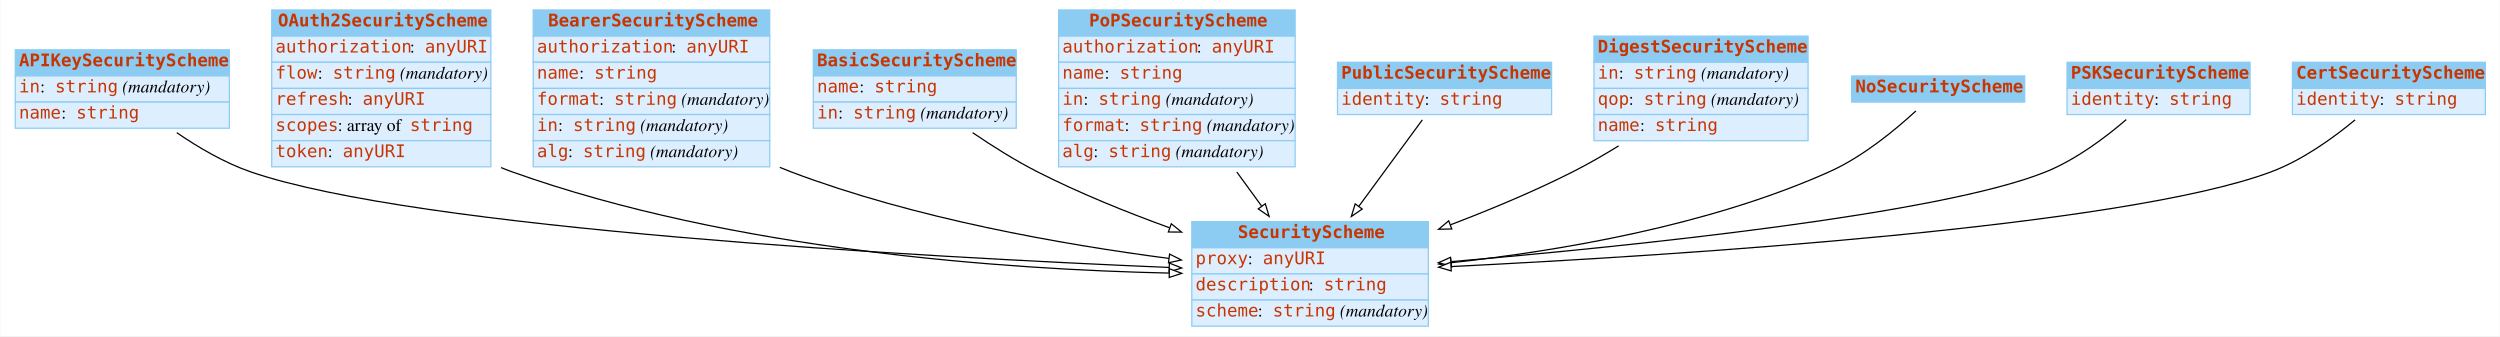
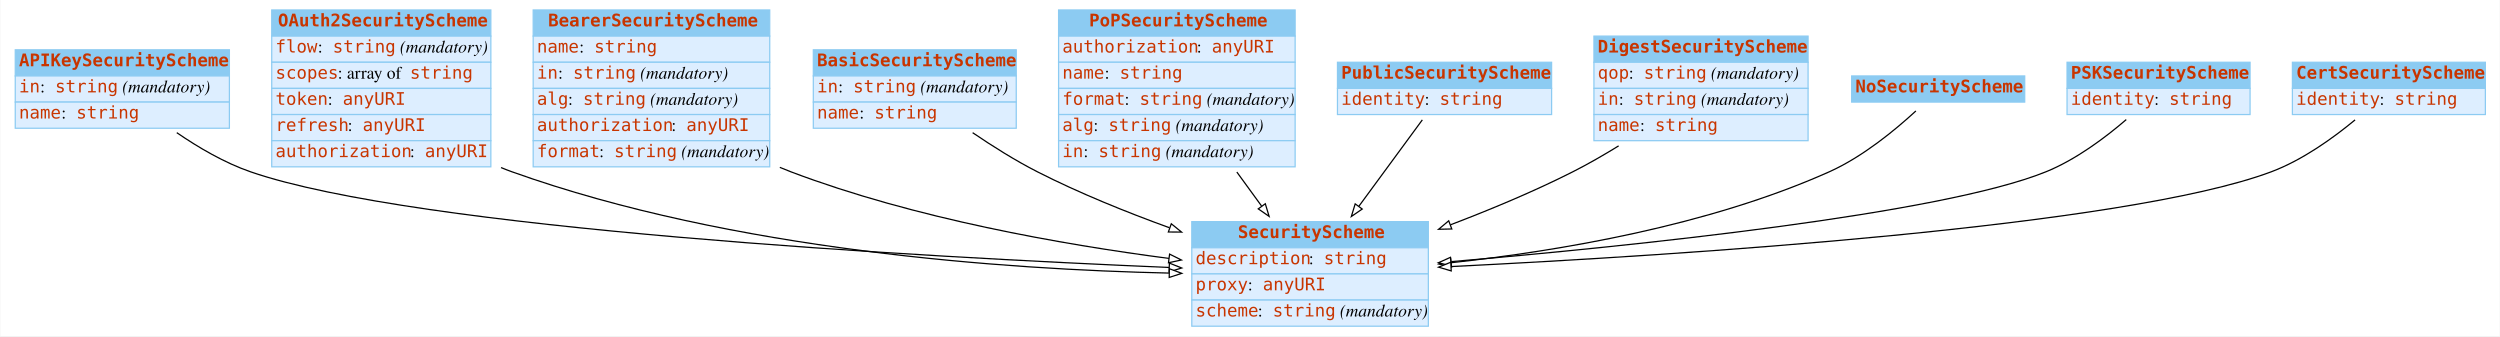
<svg xmlns="http://www.w3.org/2000/svg" width="2008pt" height="270pt" viewBox="0.00 0.00 2007.50 270.00">
  <g id="graph0" class="graph" transform="scale(1 1) rotate(0) translate(4 266)">
    <polygon fill="white" stroke="none" points="-4,4 -4,-266 2003.5,-266 2003.5,4 -4,4" />
    <g id="node1" class="node">
      <polygon fill="#8ccbf2" stroke="none" points="8,-205 8,-226 180,-226 180,-205 8,-205" />
      <polygon fill="none" stroke="#8ccbf2" points="8,-205 8,-226 180,-226 180,-205 8,-205" />
      <text text-anchor="start" x="11" y="-212.8" font-family="mono" font-weight="bold" font-size="14.00" fill="#c83500">APIKeySecurityScheme</text>
      <polygon fill="#ddeeff" stroke="none" points="8,-184 8,-205 180,-205 180,-184 8,-184" />
      <polygon fill="none" stroke="#8ccbf2" points="8,-184 8,-205 180,-205 180,-184 8,-184" />
      <text text-anchor="start" x="11" y="-191.8" font-family="mono" font-size="14.00" fill="#c83500">in</text>
      <text text-anchor="start" x="28" y="-191.8" font-family="Times,serif" font-size="14.00"> : </text>
      <text text-anchor="start" x="40" y="-191.8" font-family="mono" font-size="14.00" fill="#c83500">string</text>
      <text text-anchor="start" x="90" y="-191.8" font-family="Times,serif" font-size="14.00"> </text>
      <text text-anchor="start" x="94" y="-191.8" font-family="Times,serif" font-style="italic" font-size="14.00">(mandatory)</text>
      <polygon fill="#ddeeff" stroke="none" points="8,-163 8,-184 180,-184 180,-163 8,-163" />
      <polygon fill="none" stroke="#8ccbf2" points="8,-163 8,-184 180,-184 180,-163 8,-163" />
      <text text-anchor="start" x="11" y="-170.8" font-family="mono" font-size="14.00" fill="#c83500">name</text>
      <text text-anchor="start" x="45" y="-170.8" font-family="Times,serif" font-size="14.00"> : </text>
      <text text-anchor="start" x="57" y="-170.8" font-family="mono" font-size="14.00" fill="#c83500">string</text>
    </g>
    <g id="node3" class="node">
      <polygon fill="#8ccbf2" stroke="none" points="953,-67 953,-88 1143,-88 1143,-67 953,-67" />
      <polygon fill="none" stroke="#8ccbf2" points="953,-67 953,-88 1143,-88 1143,-67 953,-67" />
      <text text-anchor="start" x="990" y="-74.8" font-family="mono" font-weight="bold" font-size="14.00" fill="#c83500">SecurityScheme</text>
      <polygon fill="#ddeeff" stroke="none" points="953,-46 953,-67 1143,-67 1143,-46 953,-46" />
      <polygon fill="none" stroke="#8ccbf2" points="953,-46 953,-67 1143,-67 1143,-46 953,-46" />
-       <text text-anchor="start" x="956" y="-53.8" font-family="mono" font-size="14.00" fill="#c83500">proxy</text>
-       <text text-anchor="start" x="998" y="-53.8" font-family="Times,serif" font-size="14.00"> : </text>
-       <text text-anchor="start" x="1010" y="-53.8" font-family="mono" font-size="14.00" fill="#c83500">anyURI</text>
+       <text text-anchor="start" x="956" y="-53.8" font-family="mono" font-size="14.00" fill="#c83500">description</text>
+       <text text-anchor="start" x="1047" y="-53.8" font-family="Times,serif" font-size="14.00"> : </text>
+       <text text-anchor="start" x="1059" y="-53.8" font-family="mono" font-size="14.00" fill="#c83500">string</text>
      <polygon fill="#ddeeff" stroke="none" points="953,-25 953,-46 1143,-46 1143,-25 953,-25" />
      <polygon fill="none" stroke="#8ccbf2" points="953,-25 953,-46 1143,-46 1143,-25 953,-25" />
-       <text text-anchor="start" x="956" y="-32.8" font-family="mono" font-size="14.00" fill="#c83500">description</text>
-       <text text-anchor="start" x="1047" y="-32.8" font-family="Times,serif" font-size="14.00"> : </text>
-       <text text-anchor="start" x="1059" y="-32.8" font-family="mono" font-size="14.00" fill="#c83500">string</text>
+       <text text-anchor="start" x="956" y="-32.8" font-family="mono" font-size="14.00" fill="#c83500">proxy</text>
+       <text text-anchor="start" x="998" y="-32.8" font-family="Times,serif" font-size="14.00"> : </text>
+       <text text-anchor="start" x="1010" y="-32.8" font-family="mono" font-size="14.00" fill="#c83500">anyURI</text>
      <polygon fill="#ddeeff" stroke="none" points="953,-4 953,-25 1143,-25 1143,-4 953,-4" />
      <polygon fill="none" stroke="#8ccbf2" points="953,-4 953,-25 1143,-25 1143,-4 953,-4" />
      <text text-anchor="start" x="956" y="-11.8" font-family="mono" font-size="14.00" fill="#c83500">scheme</text>
      <text text-anchor="start" x="1006" y="-11.8" font-family="Times,serif" font-size="14.00"> : </text>
      <text text-anchor="start" x="1018" y="-11.8" font-family="mono" font-size="14.00" fill="#c83500">string</text>
      <text text-anchor="start" x="1068" y="-11.8" font-family="Times,serif" font-size="14.00"> </text>
      <text text-anchor="start" x="1072" y="-11.8" font-family="Times,serif" font-style="italic" font-size="14.00">(mandatory)</text>
    </g>
-     <g id="edge6" class="edge">
+     <g id="edge7" class="edge">
      <path fill="none" stroke="black" d="M137.733,-159.45C155.207,-147.451 176.121,-135.207 197,-128 330.409,-81.949 735.308,-59.615 934.658,-51.176" />
      <polygon fill="white" stroke="black" points="935.022,-54.664 944.867,-50.749 934.729,-47.67 935.022,-54.664" />
    </g>
    <g id="node2" class="node">
      <polygon fill="#8ccbf2" stroke="none" points="214,-237 214,-258 390,-258 390,-237 214,-237" />
      <polygon fill="none" stroke="#8ccbf2" points="214,-237 214,-258 390,-258 390,-237 214,-237" />
      <text text-anchor="start" x="219" y="-244.8" font-family="mono" font-weight="bold" font-size="14.00" fill="#c83500">OAuth2SecurityScheme</text>
      <polygon fill="#ddeeff" stroke="none" points="214,-216 214,-237 390,-237 390,-216 214,-216" />
      <polygon fill="none" stroke="#8ccbf2" points="214,-216 214,-237 390,-237 390,-216 214,-216" />
-       <text text-anchor="start" x="217" y="-223.8" font-family="mono" font-size="14.00" fill="#c83500">authorization</text>
-       <text text-anchor="start" x="325" y="-223.8" font-family="Times,serif" font-size="14.00"> : </text>
-       <text text-anchor="start" x="337" y="-223.8" font-family="mono" font-size="14.00" fill="#c83500">anyURI</text>
+       <text text-anchor="start" x="217" y="-223.8" font-family="mono" font-size="14.00" fill="#c83500">flow</text>
+       <text text-anchor="start" x="251" y="-223.8" font-family="Times,serif" font-size="14.00"> : </text>
+       <text text-anchor="start" x="263" y="-223.8" font-family="mono" font-size="14.00" fill="#c83500">string</text>
+       <text text-anchor="start" x="313" y="-223.8" font-family="Times,serif" font-size="14.00"> </text>
+       <text text-anchor="start" x="317" y="-223.8" font-family="Times,serif" font-style="italic" font-size="14.00">(mandatory)</text>
      <polygon fill="#ddeeff" stroke="none" points="214,-195 214,-216 390,-216 390,-195 214,-195" />
      <polygon fill="none" stroke="#8ccbf2" points="214,-195 214,-216 390,-216 390,-195 214,-195" />
-       <text text-anchor="start" x="217" y="-202.8" font-family="mono" font-size="14.00" fill="#c83500">flow</text>
-       <text text-anchor="start" x="251" y="-202.8" font-family="Times,serif" font-size="14.00"> : </text>
-       <text text-anchor="start" x="263" y="-202.8" font-family="mono" font-size="14.00" fill="#c83500">string</text>
-       <text text-anchor="start" x="313" y="-202.8" font-family="Times,serif" font-size="14.00"> </text>
-       <text text-anchor="start" x="317" y="-202.8" font-family="Times,serif" font-style="italic" font-size="14.00">(mandatory)</text>
+       <text text-anchor="start" x="217" y="-202.8" font-family="mono" font-size="14.00" fill="#c83500">scopes</text>
+       <text text-anchor="start" x="267" y="-202.8" font-family="Times,serif" font-size="14.00"> : array of </text>
+       <text text-anchor="start" x="325" y="-202.8" font-family="mono" font-size="14.00" fill="#c83500">string</text>
      <polygon fill="#ddeeff" stroke="none" points="214,-174 214,-195 390,-195 390,-174 214,-174" />
      <polygon fill="none" stroke="#8ccbf2" points="214,-174 214,-195 390,-195 390,-174 214,-174" />
-       <text text-anchor="start" x="217" y="-181.8" font-family="mono" font-size="14.00" fill="#c83500">refresh</text>
-       <text text-anchor="start" x="275" y="-181.8" font-family="Times,serif" font-size="14.00"> : </text>
-       <text text-anchor="start" x="287" y="-181.8" font-family="mono" font-size="14.00" fill="#c83500">anyURI</text>
+       <text text-anchor="start" x="217" y="-181.8" font-family="mono" font-size="14.00" fill="#c83500">token</text>
+       <text text-anchor="start" x="259" y="-181.8" font-family="Times,serif" font-size="14.00"> : </text>
+       <text text-anchor="start" x="271" y="-181.8" font-family="mono" font-size="14.00" fill="#c83500">anyURI</text>
      <polygon fill="#ddeeff" stroke="none" points="214,-153 214,-174 390,-174 390,-153 214,-153" />
      <polygon fill="none" stroke="#8ccbf2" points="214,-153 214,-174 390,-174 390,-153 214,-153" />
-       <text text-anchor="start" x="217" y="-160.8" font-family="mono" font-size="14.00" fill="#c83500">scopes</text>
-       <text text-anchor="start" x="267" y="-160.8" font-family="Times,serif" font-size="14.00"> : array of </text>
-       <text text-anchor="start" x="325" y="-160.8" font-family="mono" font-size="14.00" fill="#c83500">string</text>
+       <text text-anchor="start" x="217" y="-160.8" font-family="mono" font-size="14.00" fill="#c83500">refresh</text>
+       <text text-anchor="start" x="275" y="-160.8" font-family="Times,serif" font-size="14.00"> : </text>
+       <text text-anchor="start" x="287" y="-160.8" font-family="mono" font-size="14.00" fill="#c83500">anyURI</text>
      <polygon fill="#ddeeff" stroke="none" points="214,-132 214,-153 390,-153 390,-132 214,-132" />
      <polygon fill="none" stroke="#8ccbf2" points="214,-132 214,-153 390,-153 390,-132 214,-132" />
-       <text text-anchor="start" x="217" y="-139.8" font-family="mono" font-size="14.00" fill="#c83500">token</text>
-       <text text-anchor="start" x="259" y="-139.8" font-family="Times,serif" font-size="14.00"> : </text>
-       <text text-anchor="start" x="271" y="-139.8" font-family="mono" font-size="14.00" fill="#c83500">anyURI</text>
-     </g>
-     <g id="edge1" class="edge">
+       <text text-anchor="start" x="217" y="-139.8" font-family="mono" font-size="14.00" fill="#c83500">authorization</text>
+       <text text-anchor="start" x="325" y="-139.8" font-family="Times,serif" font-size="14.00"> : </text>
+       <text text-anchor="start" x="337" y="-139.8" font-family="mono" font-size="14.00" fill="#c83500">anyURI</text>
+     </g>
+     <g id="edge5" class="edge">
      <path fill="none" stroke="black" d="M398.179,-131.418C401.117,-130.195 404.06,-129.051 407,-128 584.053,-64.686 804.082,-49.558 934.887,-46.659" />
      <polygon fill="white" stroke="black" points="934.999,-50.157 944.926,-46.456 934.858,-43.159 934.999,-50.157" />
    </g>
    <g id="node4" class="node">
      <polygon fill="#8ccbf2" stroke="none" points="424,-237 424,-258 614,-258 614,-237 424,-237" />
      <polygon fill="none" stroke="#8ccbf2" points="424,-237 424,-258 614,-258 614,-237 424,-237" />
      <text text-anchor="start" x="436" y="-244.8" font-family="mono" font-weight="bold" font-size="14.00" fill="#c83500">BearerSecurityScheme</text>
      <polygon fill="#ddeeff" stroke="none" points="424,-216 424,-237 614,-237 614,-216 424,-216" />
      <polygon fill="none" stroke="#8ccbf2" points="424,-216 424,-237 614,-237 614,-216 424,-216" />
-       <text text-anchor="start" x="427" y="-223.8" font-family="mono" font-size="14.00" fill="#c83500">authorization</text>
-       <text text-anchor="start" x="535" y="-223.8" font-family="Times,serif" font-size="14.00"> : </text>
-       <text text-anchor="start" x="547" y="-223.8" font-family="mono" font-size="14.00" fill="#c83500">anyURI</text>
+       <text text-anchor="start" x="427" y="-223.8" font-family="mono" font-size="14.00" fill="#c83500">name</text>
+       <text text-anchor="start" x="461" y="-223.8" font-family="Times,serif" font-size="14.00"> : </text>
+       <text text-anchor="start" x="473" y="-223.8" font-family="mono" font-size="14.00" fill="#c83500">string</text>
      <polygon fill="#ddeeff" stroke="none" points="424,-195 424,-216 614,-216 614,-195 424,-195" />
      <polygon fill="none" stroke="#8ccbf2" points="424,-195 424,-216 614,-216 614,-195 424,-195" />
-       <text text-anchor="start" x="427" y="-202.8" font-family="mono" font-size="14.00" fill="#c83500">name</text>
-       <text text-anchor="start" x="461" y="-202.8" font-family="Times,serif" font-size="14.00"> : </text>
-       <text text-anchor="start" x="473" y="-202.8" font-family="mono" font-size="14.00" fill="#c83500">string</text>
+       <text text-anchor="start" x="427" y="-202.8" font-family="mono" font-size="14.00" fill="#c83500">in</text>
+       <text text-anchor="start" x="444" y="-202.8" font-family="Times,serif" font-size="14.00"> : </text>
+       <text text-anchor="start" x="456" y="-202.8" font-family="mono" font-size="14.00" fill="#c83500">string</text>
+       <text text-anchor="start" x="506" y="-202.8" font-family="Times,serif" font-size="14.00"> </text>
+       <text text-anchor="start" x="510" y="-202.8" font-family="Times,serif" font-style="italic" font-size="14.00">(mandatory)</text>
      <polygon fill="#ddeeff" stroke="none" points="424,-174 424,-195 614,-195 614,-174 424,-174" />
      <polygon fill="none" stroke="#8ccbf2" points="424,-174 424,-195 614,-195 614,-174 424,-174" />
-       <text text-anchor="start" x="427" y="-181.8" font-family="mono" font-size="14.00" fill="#c83500">format</text>
-       <text text-anchor="start" x="477" y="-181.8" font-family="Times,serif" font-size="14.00"> : </text>
-       <text text-anchor="start" x="489" y="-181.8" font-family="mono" font-size="14.00" fill="#c83500">string</text>
-       <text text-anchor="start" x="539" y="-181.8" font-family="Times,serif" font-size="14.00"> </text>
-       <text text-anchor="start" x="543" y="-181.8" font-family="Times,serif" font-style="italic" font-size="14.00">(mandatory)</text>
+       <text text-anchor="start" x="427" y="-181.8" font-family="mono" font-size="14.00" fill="#c83500">alg</text>
+       <text text-anchor="start" x="452" y="-181.8" font-family="Times,serif" font-size="14.00"> : </text>
+       <text text-anchor="start" x="464" y="-181.8" font-family="mono" font-size="14.00" fill="#c83500">string</text>
+       <text text-anchor="start" x="514" y="-181.8" font-family="Times,serif" font-size="14.00"> </text>
+       <text text-anchor="start" x="518" y="-181.8" font-family="Times,serif" font-style="italic" font-size="14.00">(mandatory)</text>
      <polygon fill="#ddeeff" stroke="none" points="424,-153 424,-174 614,-174 614,-153 424,-153" />
      <polygon fill="none" stroke="#8ccbf2" points="424,-153 424,-174 614,-174 614,-153 424,-153" />
-       <text text-anchor="start" x="427" y="-160.8" font-family="mono" font-size="14.00" fill="#c83500">in</text>
-       <text text-anchor="start" x="444" y="-160.8" font-family="Times,serif" font-size="14.00"> : </text>
-       <text text-anchor="start" x="456" y="-160.8" font-family="mono" font-size="14.00" fill="#c83500">string</text>
-       <text text-anchor="start" x="506" y="-160.8" font-family="Times,serif" font-size="14.00"> </text>
-       <text text-anchor="start" x="510" y="-160.8" font-family="Times,serif" font-style="italic" font-size="14.00">(mandatory)</text>
+       <text text-anchor="start" x="427" y="-160.8" font-family="mono" font-size="14.00" fill="#c83500">authorization</text>
+       <text text-anchor="start" x="535" y="-160.8" font-family="Times,serif" font-size="14.00"> : </text>
+       <text text-anchor="start" x="547" y="-160.8" font-family="mono" font-size="14.00" fill="#c83500">anyURI</text>
      <polygon fill="#ddeeff" stroke="none" points="424,-132 424,-153 614,-153 614,-132 424,-132" />
      <polygon fill="none" stroke="#8ccbf2" points="424,-132 424,-153 614,-153 614,-132 424,-132" />
-       <text text-anchor="start" x="427" y="-139.8" font-family="mono" font-size="14.00" fill="#c83500">alg</text>
-       <text text-anchor="start" x="452" y="-139.8" font-family="Times,serif" font-size="14.00"> : </text>
-       <text text-anchor="start" x="464" y="-139.8" font-family="mono" font-size="14.00" fill="#c83500">string</text>
-       <text text-anchor="start" x="514" y="-139.8" font-family="Times,serif" font-size="14.00"> </text>
-       <text text-anchor="start" x="518" y="-139.8" font-family="Times,serif" font-style="italic" font-size="14.00">(mandatory)</text>
-     </g>
-     <g id="edge4" class="edge">
+       <text text-anchor="start" x="427" y="-139.8" font-family="mono" font-size="14.00" fill="#c83500">format</text>
+       <text text-anchor="start" x="477" y="-139.8" font-family="Times,serif" font-size="14.00"> : </text>
+       <text text-anchor="start" x="489" y="-139.8" font-family="mono" font-size="14.00" fill="#c83500">string</text>
+       <text text-anchor="start" x="539" y="-139.8" font-family="Times,serif" font-size="14.00"> </text>
+       <text text-anchor="start" x="543" y="-139.8" font-family="Times,serif" font-style="italic" font-size="14.00">(mandatory)</text>
+     </g>
+     <g id="edge2" class="edge">
      <path fill="none" stroke="black" d="M622.111,-131.572C625.079,-130.314 628.045,-129.12 631,-128 730.01,-90.486 849.116,-69.573 934.64,-58.44" />
      <polygon fill="white" stroke="black" points="935.161,-61.902 944.637,-57.163 934.275,-54.959 935.161,-61.902" />
    </g>
    <g id="node5" class="node">
      <polygon fill="#8ccbf2" stroke="none" points="649,-205 649,-226 812,-226 812,-205 649,-205" />
      <polygon fill="none" stroke="#8ccbf2" points="649,-205 649,-226 812,-226 812,-205 649,-205" />
      <text text-anchor="start" x="652" y="-212.8" font-family="mono" font-weight="bold" font-size="14.00" fill="#c83500">BasicSecurityScheme</text>
      <polygon fill="#ddeeff" stroke="none" points="649,-184 649,-205 812,-205 812,-184 649,-184" />
      <polygon fill="none" stroke="#8ccbf2" points="649,-184 649,-205 812,-205 812,-184 649,-184" />
-       <text text-anchor="start" x="652" y="-191.8" font-family="mono" font-size="14.00" fill="#c83500">name</text>
-       <text text-anchor="start" x="686" y="-191.8" font-family="Times,serif" font-size="14.00"> : </text>
-       <text text-anchor="start" x="698" y="-191.8" font-family="mono" font-size="14.00" fill="#c83500">string</text>
+       <text text-anchor="start" x="652" y="-191.8" font-family="mono" font-size="14.00" fill="#c83500">in</text>
+       <text text-anchor="start" x="669" y="-191.8" font-family="Times,serif" font-size="14.00"> : </text>
+       <text text-anchor="start" x="681" y="-191.8" font-family="mono" font-size="14.00" fill="#c83500">string</text>
+       <text text-anchor="start" x="731" y="-191.8" font-family="Times,serif" font-size="14.00"> </text>
+       <text text-anchor="start" x="735" y="-191.8" font-family="Times,serif" font-style="italic" font-size="14.00">(mandatory)</text>
      <polygon fill="#ddeeff" stroke="none" points="649,-163 649,-184 812,-184 812,-163 649,-163" />
      <polygon fill="none" stroke="#8ccbf2" points="649,-163 649,-184 812,-184 812,-163 649,-163" />
-       <text text-anchor="start" x="652" y="-170.8" font-family="mono" font-size="14.00" fill="#c83500">in</text>
-       <text text-anchor="start" x="669" y="-170.8" font-family="Times,serif" font-size="14.00"> : </text>
-       <text text-anchor="start" x="681" y="-170.8" font-family="mono" font-size="14.00" fill="#c83500">string</text>
-       <text text-anchor="start" x="731" y="-170.8" font-family="Times,serif" font-size="14.00"> </text>
-       <text text-anchor="start" x="735" y="-170.8" font-family="Times,serif" font-style="italic" font-size="14.00">(mandatory)</text>
-     </g>
-     <g id="edge9" class="edge">
+       <text text-anchor="start" x="652" y="-170.8" font-family="mono" font-size="14.00" fill="#c83500">name</text>
+       <text text-anchor="start" x="686" y="-170.8" font-family="Times,serif" font-size="14.00"> : </text>
+       <text text-anchor="start" x="698" y="-170.8" font-family="mono" font-size="14.00" fill="#c83500">string</text>
+     </g>
+     <g id="edge10" class="edge">
      <path fill="none" stroke="black" d="M776.969,-159.431C792.99,-148.532 811.33,-137.001 829,-128 862.43,-110.971 900.312,-95.668 935.056,-83.069" />
      <polygon fill="white" stroke="black" points="936.535,-86.257 944.767,-79.588 934.172,-79.668 936.535,-86.257" />
    </g>
    <g id="node6" class="node">
      <polygon fill="#8ccbf2" stroke="none" points="846,-237 846,-258 1036,-258 1036,-237 846,-237" />
      <polygon fill="none" stroke="#8ccbf2" points="846,-237 846,-258 1036,-258 1036,-237 846,-237" />
      <text text-anchor="start" x="870.5" y="-244.8" font-family="mono" font-weight="bold" font-size="14.00" fill="#c83500">PoPSecurityScheme</text>
      <polygon fill="#ddeeff" stroke="none" points="846,-216 846,-237 1036,-237 1036,-216 846,-216" />
      <polygon fill="none" stroke="#8ccbf2" points="846,-216 846,-237 1036,-237 1036,-216 846,-216" />
      <text text-anchor="start" x="849" y="-223.8" font-family="mono" font-size="14.00" fill="#c83500">authorization</text>
      <text text-anchor="start" x="957" y="-223.8" font-family="Times,serif" font-size="14.00"> : </text>
      <text text-anchor="start" x="969" y="-223.8" font-family="mono" font-size="14.00" fill="#c83500">anyURI</text>
      <polygon fill="#ddeeff" stroke="none" points="846,-195 846,-216 1036,-216 1036,-195 846,-195" />
      <polygon fill="none" stroke="#8ccbf2" points="846,-195 846,-216 1036,-216 1036,-195 846,-195" />
      <text text-anchor="start" x="849" y="-202.8" font-family="mono" font-size="14.00" fill="#c83500">name</text>
      <text text-anchor="start" x="883" y="-202.8" font-family="Times,serif" font-size="14.00"> : </text>
      <text text-anchor="start" x="895" y="-202.8" font-family="mono" font-size="14.00" fill="#c83500">string</text>
      <polygon fill="#ddeeff" stroke="none" points="846,-174 846,-195 1036,-195 1036,-174 846,-174" />
      <polygon fill="none" stroke="#8ccbf2" points="846,-174 846,-195 1036,-195 1036,-174 846,-174" />
-       <text text-anchor="start" x="849" y="-181.8" font-family="mono" font-size="14.00" fill="#c83500">in</text>
-       <text text-anchor="start" x="866" y="-181.8" font-family="Times,serif" font-size="14.00"> : </text>
-       <text text-anchor="start" x="878" y="-181.8" font-family="mono" font-size="14.00" fill="#c83500">string</text>
-       <text text-anchor="start" x="928" y="-181.8" font-family="Times,serif" font-size="14.00"> </text>
-       <text text-anchor="start" x="932" y="-181.8" font-family="Times,serif" font-style="italic" font-size="14.00">(mandatory)</text>
+       <text text-anchor="start" x="849" y="-181.8" font-family="mono" font-size="14.00" fill="#c83500">format</text>
+       <text text-anchor="start" x="899" y="-181.8" font-family="Times,serif" font-size="14.00"> : </text>
+       <text text-anchor="start" x="911" y="-181.8" font-family="mono" font-size="14.00" fill="#c83500">string</text>
+       <text text-anchor="start" x="961" y="-181.8" font-family="Times,serif" font-size="14.00"> </text>
+       <text text-anchor="start" x="965" y="-181.8" font-family="Times,serif" font-style="italic" font-size="14.00">(mandatory)</text>
      <polygon fill="#ddeeff" stroke="none" points="846,-153 846,-174 1036,-174 1036,-153 846,-153" />
      <polygon fill="none" stroke="#8ccbf2" points="846,-153 846,-174 1036,-174 1036,-153 846,-153" />
-       <text text-anchor="start" x="849" y="-160.8" font-family="mono" font-size="14.00" fill="#c83500">format</text>
-       <text text-anchor="start" x="899" y="-160.8" font-family="Times,serif" font-size="14.00"> : </text>
-       <text text-anchor="start" x="911" y="-160.8" font-family="mono" font-size="14.00" fill="#c83500">string</text>
-       <text text-anchor="start" x="961" y="-160.8" font-family="Times,serif" font-size="14.00"> </text>
-       <text text-anchor="start" x="965" y="-160.8" font-family="Times,serif" font-style="italic" font-size="14.00">(mandatory)</text>
+       <text text-anchor="start" x="849" y="-160.8" font-family="mono" font-size="14.00" fill="#c83500">alg</text>
+       <text text-anchor="start" x="874" y="-160.8" font-family="Times,serif" font-size="14.00"> : </text>
+       <text text-anchor="start" x="886" y="-160.8" font-family="mono" font-size="14.00" fill="#c83500">string</text>
+       <text text-anchor="start" x="936" y="-160.8" font-family="Times,serif" font-size="14.00"> </text>
+       <text text-anchor="start" x="940" y="-160.8" font-family="Times,serif" font-style="italic" font-size="14.00">(mandatory)</text>
      <polygon fill="#ddeeff" stroke="none" points="846,-132 846,-153 1036,-153 1036,-132 846,-132" />
      <polygon fill="none" stroke="#8ccbf2" points="846,-132 846,-153 1036,-153 1036,-132 846,-132" />
-       <text text-anchor="start" x="849" y="-139.8" font-family="mono" font-size="14.00" fill="#c83500">alg</text>
-       <text text-anchor="start" x="874" y="-139.8" font-family="Times,serif" font-size="14.00"> : </text>
-       <text text-anchor="start" x="886" y="-139.8" font-family="mono" font-size="14.00" fill="#c83500">string</text>
-       <text text-anchor="start" x="936" y="-139.8" font-family="Times,serif" font-size="14.00"> </text>
-       <text text-anchor="start" x="940" y="-139.8" font-family="Times,serif" font-style="italic" font-size="14.00">(mandatory)</text>
-     </g>
-     <g id="edge2" class="edge">
+       <text text-anchor="start" x="849" y="-139.8" font-family="mono" font-size="14.00" fill="#c83500">in</text>
+       <text text-anchor="start" x="866" y="-139.8" font-family="Times,serif" font-size="14.00"> : </text>
+       <text text-anchor="start" x="878" y="-139.8" font-family="mono" font-size="14.00" fill="#c83500">string</text>
+       <text text-anchor="start" x="928" y="-139.8" font-family="Times,serif" font-size="14.00"> </text>
+       <text text-anchor="start" x="932" y="-139.8" font-family="Times,serif" font-style="italic" font-size="14.00">(mandatory)</text>
+     </g>
+     <g id="edge3" class="edge">
      <path fill="none" stroke="black" d="M989.179,-127.811C995.82,-118.686 1002.57,-109.41 1009.02,-100.552" />
      <polygon fill="white" stroke="black" points="1012.04,-102.35 1015.1,-92.206 1006.38,-98.231 1012.04,-102.35" />
    </g>
    <g id="node7" class="node">
      <polygon fill="#8ccbf2" stroke="none" points="1070,-195 1070,-216 1242,-216 1242,-195 1070,-195" />
      <polygon fill="none" stroke="#8ccbf2" points="1070,-195 1070,-216 1242,-216 1242,-195 1070,-195" />
      <text text-anchor="start" x="1073" y="-202.8" font-family="mono" font-weight="bold" font-size="14.00" fill="#c83500">PublicSecurityScheme</text>
      <polygon fill="#ddeeff" stroke="none" points="1070,-174 1070,-195 1242,-195 1242,-174 1070,-174" />
      <polygon fill="none" stroke="#8ccbf2" points="1070,-174 1070,-195 1242,-195 1242,-174 1070,-174" />
      <text text-anchor="start" x="1073" y="-181.8" font-family="mono" font-size="14.00" fill="#c83500">identity</text>
      <text text-anchor="start" x="1140" y="-181.8" font-family="Times,serif" font-size="14.00"> : </text>
      <text text-anchor="start" x="1152" y="-181.8" font-family="mono" font-size="14.00" fill="#c83500">string</text>
    </g>
-     <g id="edge10" class="edge">
+     <g id="edge4" class="edge">
      <path fill="none" stroke="black" d="M1138.17,-169.726C1124.34,-150.906 1104.66,-124.116 1087.21,-100.366" />
      <polygon fill="white" stroke="black" points="1089.88,-98.097 1081.14,-92.11 1084.24,-102.241 1089.88,-98.097" />
    </g>
    <g id="node8" class="node">
      <polygon fill="#8ccbf2" stroke="none" points="1276,-216 1276,-237 1448,-237 1448,-216 1276,-216" />
      <polygon fill="none" stroke="#8ccbf2" points="1276,-216 1276,-237 1448,-237 1448,-216 1276,-216" />
      <text text-anchor="start" x="1279" y="-223.8" font-family="mono" font-weight="bold" font-size="14.00" fill="#c83500">DigestSecurityScheme</text>
      <polygon fill="#ddeeff" stroke="none" points="1276,-195 1276,-216 1448,-216 1448,-195 1276,-195" />
      <polygon fill="none" stroke="#8ccbf2" points="1276,-195 1276,-216 1448,-216 1448,-195 1276,-195" />
-       <text text-anchor="start" x="1279" y="-202.8" font-family="mono" font-size="14.00" fill="#c83500">in</text>
-       <text text-anchor="start" x="1296" y="-202.8" font-family="Times,serif" font-size="14.00"> : </text>
-       <text text-anchor="start" x="1308" y="-202.8" font-family="mono" font-size="14.00" fill="#c83500">string</text>
-       <text text-anchor="start" x="1358" y="-202.8" font-family="Times,serif" font-size="14.00"> </text>
-       <text text-anchor="start" x="1362" y="-202.8" font-family="Times,serif" font-style="italic" font-size="14.00">(mandatory)</text>
+       <text text-anchor="start" x="1279" y="-202.8" font-family="mono" font-size="14.00" fill="#c83500">qop</text>
+       <text text-anchor="start" x="1304" y="-202.8" font-family="Times,serif" font-size="14.00"> : </text>
+       <text text-anchor="start" x="1316" y="-202.8" font-family="mono" font-size="14.00" fill="#c83500">string</text>
+       <text text-anchor="start" x="1366" y="-202.8" font-family="Times,serif" font-size="14.00"> </text>
+       <text text-anchor="start" x="1370" y="-202.8" font-family="Times,serif" font-style="italic" font-size="14.00">(mandatory)</text>
      <polygon fill="#ddeeff" stroke="none" points="1276,-174 1276,-195 1448,-195 1448,-174 1276,-174" />
      <polygon fill="none" stroke="#8ccbf2" points="1276,-174 1276,-195 1448,-195 1448,-174 1276,-174" />
-       <text text-anchor="start" x="1279" y="-181.8" font-family="mono" font-size="14.00" fill="#c83500">qop</text>
-       <text text-anchor="start" x="1304" y="-181.8" font-family="Times,serif" font-size="14.00"> : </text>
-       <text text-anchor="start" x="1316" y="-181.8" font-family="mono" font-size="14.00" fill="#c83500">string</text>
-       <text text-anchor="start" x="1366" y="-181.8" font-family="Times,serif" font-size="14.00"> </text>
-       <text text-anchor="start" x="1370" y="-181.8" font-family="Times,serif" font-style="italic" font-size="14.00">(mandatory)</text>
+       <text text-anchor="start" x="1279" y="-181.8" font-family="mono" font-size="14.00" fill="#c83500">in</text>
+       <text text-anchor="start" x="1296" y="-181.8" font-family="Times,serif" font-size="14.00"> : </text>
+       <text text-anchor="start" x="1308" y="-181.8" font-family="mono" font-size="14.00" fill="#c83500">string</text>
+       <text text-anchor="start" x="1358" y="-181.8" font-family="Times,serif" font-size="14.00"> </text>
+       <text text-anchor="start" x="1362" y="-181.8" font-family="Times,serif" font-style="italic" font-size="14.00">(mandatory)</text>
      <polygon fill="#ddeeff" stroke="none" points="1276,-153 1276,-174 1448,-174 1448,-153 1276,-153" />
      <polygon fill="none" stroke="#8ccbf2" points="1276,-153 1276,-174 1448,-174 1448,-153 1276,-153" />
      <text text-anchor="start" x="1279" y="-160.8" font-family="mono" font-size="14.00" fill="#c83500">name</text>
      <text text-anchor="start" x="1313" y="-160.8" font-family="Times,serif" font-size="14.00"> : </text>
      <text text-anchor="start" x="1325" y="-160.8" font-family="mono" font-size="14.00" fill="#c83500">string</text>
    </g>
-     <g id="edge8" class="edge">
+     <g id="edge9" class="edge">
      <path fill="none" stroke="black" d="M1295.84,-148.836C1283.83,-141.438 1271.22,-134.182 1259,-128 1227.93,-112.286 1193.04,-97.734 1160.72,-85.425" />
      <polygon fill="white" stroke="black" points="1161.82,-82.1 1151.23,-81.847 1159.35,-88.65 1161.82,-82.1" />
    </g>
    <g id="node9" class="node">
      <polygon fill="#8ccbf2" stroke="none" points="1483,-184 1483,-205 1622,-205 1622,-184 1483,-184" />
      <polygon fill="none" stroke="#8ccbf2" points="1483,-184 1483,-205 1622,-205 1622,-184 1483,-184" />
      <text text-anchor="start" x="1486" y="-191.8" font-family="mono" font-weight="bold" font-size="14.00" fill="#c83500">NoSecurityScheme</text>
    </g>
-     <g id="edge7" class="edge">
+     <g id="edge8" class="edge">
      <path fill="none" stroke="black" d="M1534.59,-176.887C1518.06,-161.659 1491.83,-139.994 1465,-128 1367.86,-84.569 1247.75,-64.364 1161.42,-55" />
      <polygon fill="white" stroke="black" points="1161.64,-51.504 1151.33,-53.938 1160.91,-58.466 1161.64,-51.504" />
    </g>
    <g id="node10" class="node">
      <polygon fill="#8ccbf2" stroke="none" points="1656,-195 1656,-216 1803,-216 1803,-195 1656,-195" />
      <polygon fill="none" stroke="#8ccbf2" points="1656,-195 1656,-216 1803,-216 1803,-195 1656,-195" />
      <text text-anchor="start" x="1659" y="-202.8" font-family="mono" font-weight="bold" font-size="14.00" fill="#c83500">PSKSecurityScheme</text>
      <polygon fill="#ddeeff" stroke="none" points="1656,-174 1656,-195 1803,-195 1803,-174 1656,-174" />
      <polygon fill="none" stroke="#8ccbf2" points="1656,-174 1656,-195 1803,-195 1803,-174 1656,-174" />
      <text text-anchor="start" x="1659" y="-181.8" font-family="mono" font-size="14.00" fill="#c83500">identity</text>
      <text text-anchor="start" x="1726" y="-181.8" font-family="Times,serif" font-size="14.00"> : </text>
      <text text-anchor="start" x="1738" y="-181.8" font-family="mono" font-size="14.00" fill="#c83500">string</text>
    </g>
-     <g id="edge5" class="edge">
+     <g id="edge6" class="edge">
      <path fill="none" stroke="black" d="M1703.56,-169.954C1686.6,-155.365 1663.07,-137.738 1639,-128 1554.74,-93.907 1308.16,-68.485 1161.48,-55.872" />
      <polygon fill="white" stroke="black" points="1161.36,-52.349 1151.1,-54.986 1160.76,-59.323 1161.36,-52.349" />
    </g>
    <g id="node11" class="node">
      <polygon fill="#8ccbf2" stroke="none" points="1837,-195 1837,-216 1992,-216 1992,-195 1837,-195" />
      <polygon fill="none" stroke="#8ccbf2" points="1837,-195 1837,-216 1992,-216 1992,-195 1837,-195" />
      <text text-anchor="start" x="1840" y="-202.8" font-family="mono" font-weight="bold" font-size="14.00" fill="#c83500">CertSecurityScheme</text>
      <polygon fill="#ddeeff" stroke="none" points="1837,-174 1837,-195 1992,-195 1992,-174 1837,-174" />
      <polygon fill="none" stroke="#8ccbf2" points="1837,-174 1837,-195 1992,-195 1992,-174 1837,-174" />
      <text text-anchor="start" x="1840" y="-181.8" font-family="mono" font-size="14.00" fill="#c83500">identity</text>
      <text text-anchor="start" x="1907" y="-181.8" font-family="Times,serif" font-size="14.00"> : </text>
      <text text-anchor="start" x="1919" y="-181.8" font-family="mono" font-size="14.00" fill="#c83500">string</text>
    </g>
-     <g id="edge3" class="edge">
+     <g id="edge1" class="edge">
      <path fill="none" stroke="black" d="M1887.35,-169.704C1869.6,-155.015 1845.02,-137.371 1820,-128 1702.2,-83.88 1345.65,-61.033 1161.22,-51.895" />
      <polygon fill="white" stroke="black" points="1161.37,-48.399 1151.22,-51.405 1161.03,-55.39 1161.37,-48.399" />
    </g>
  </g>
</svg>
